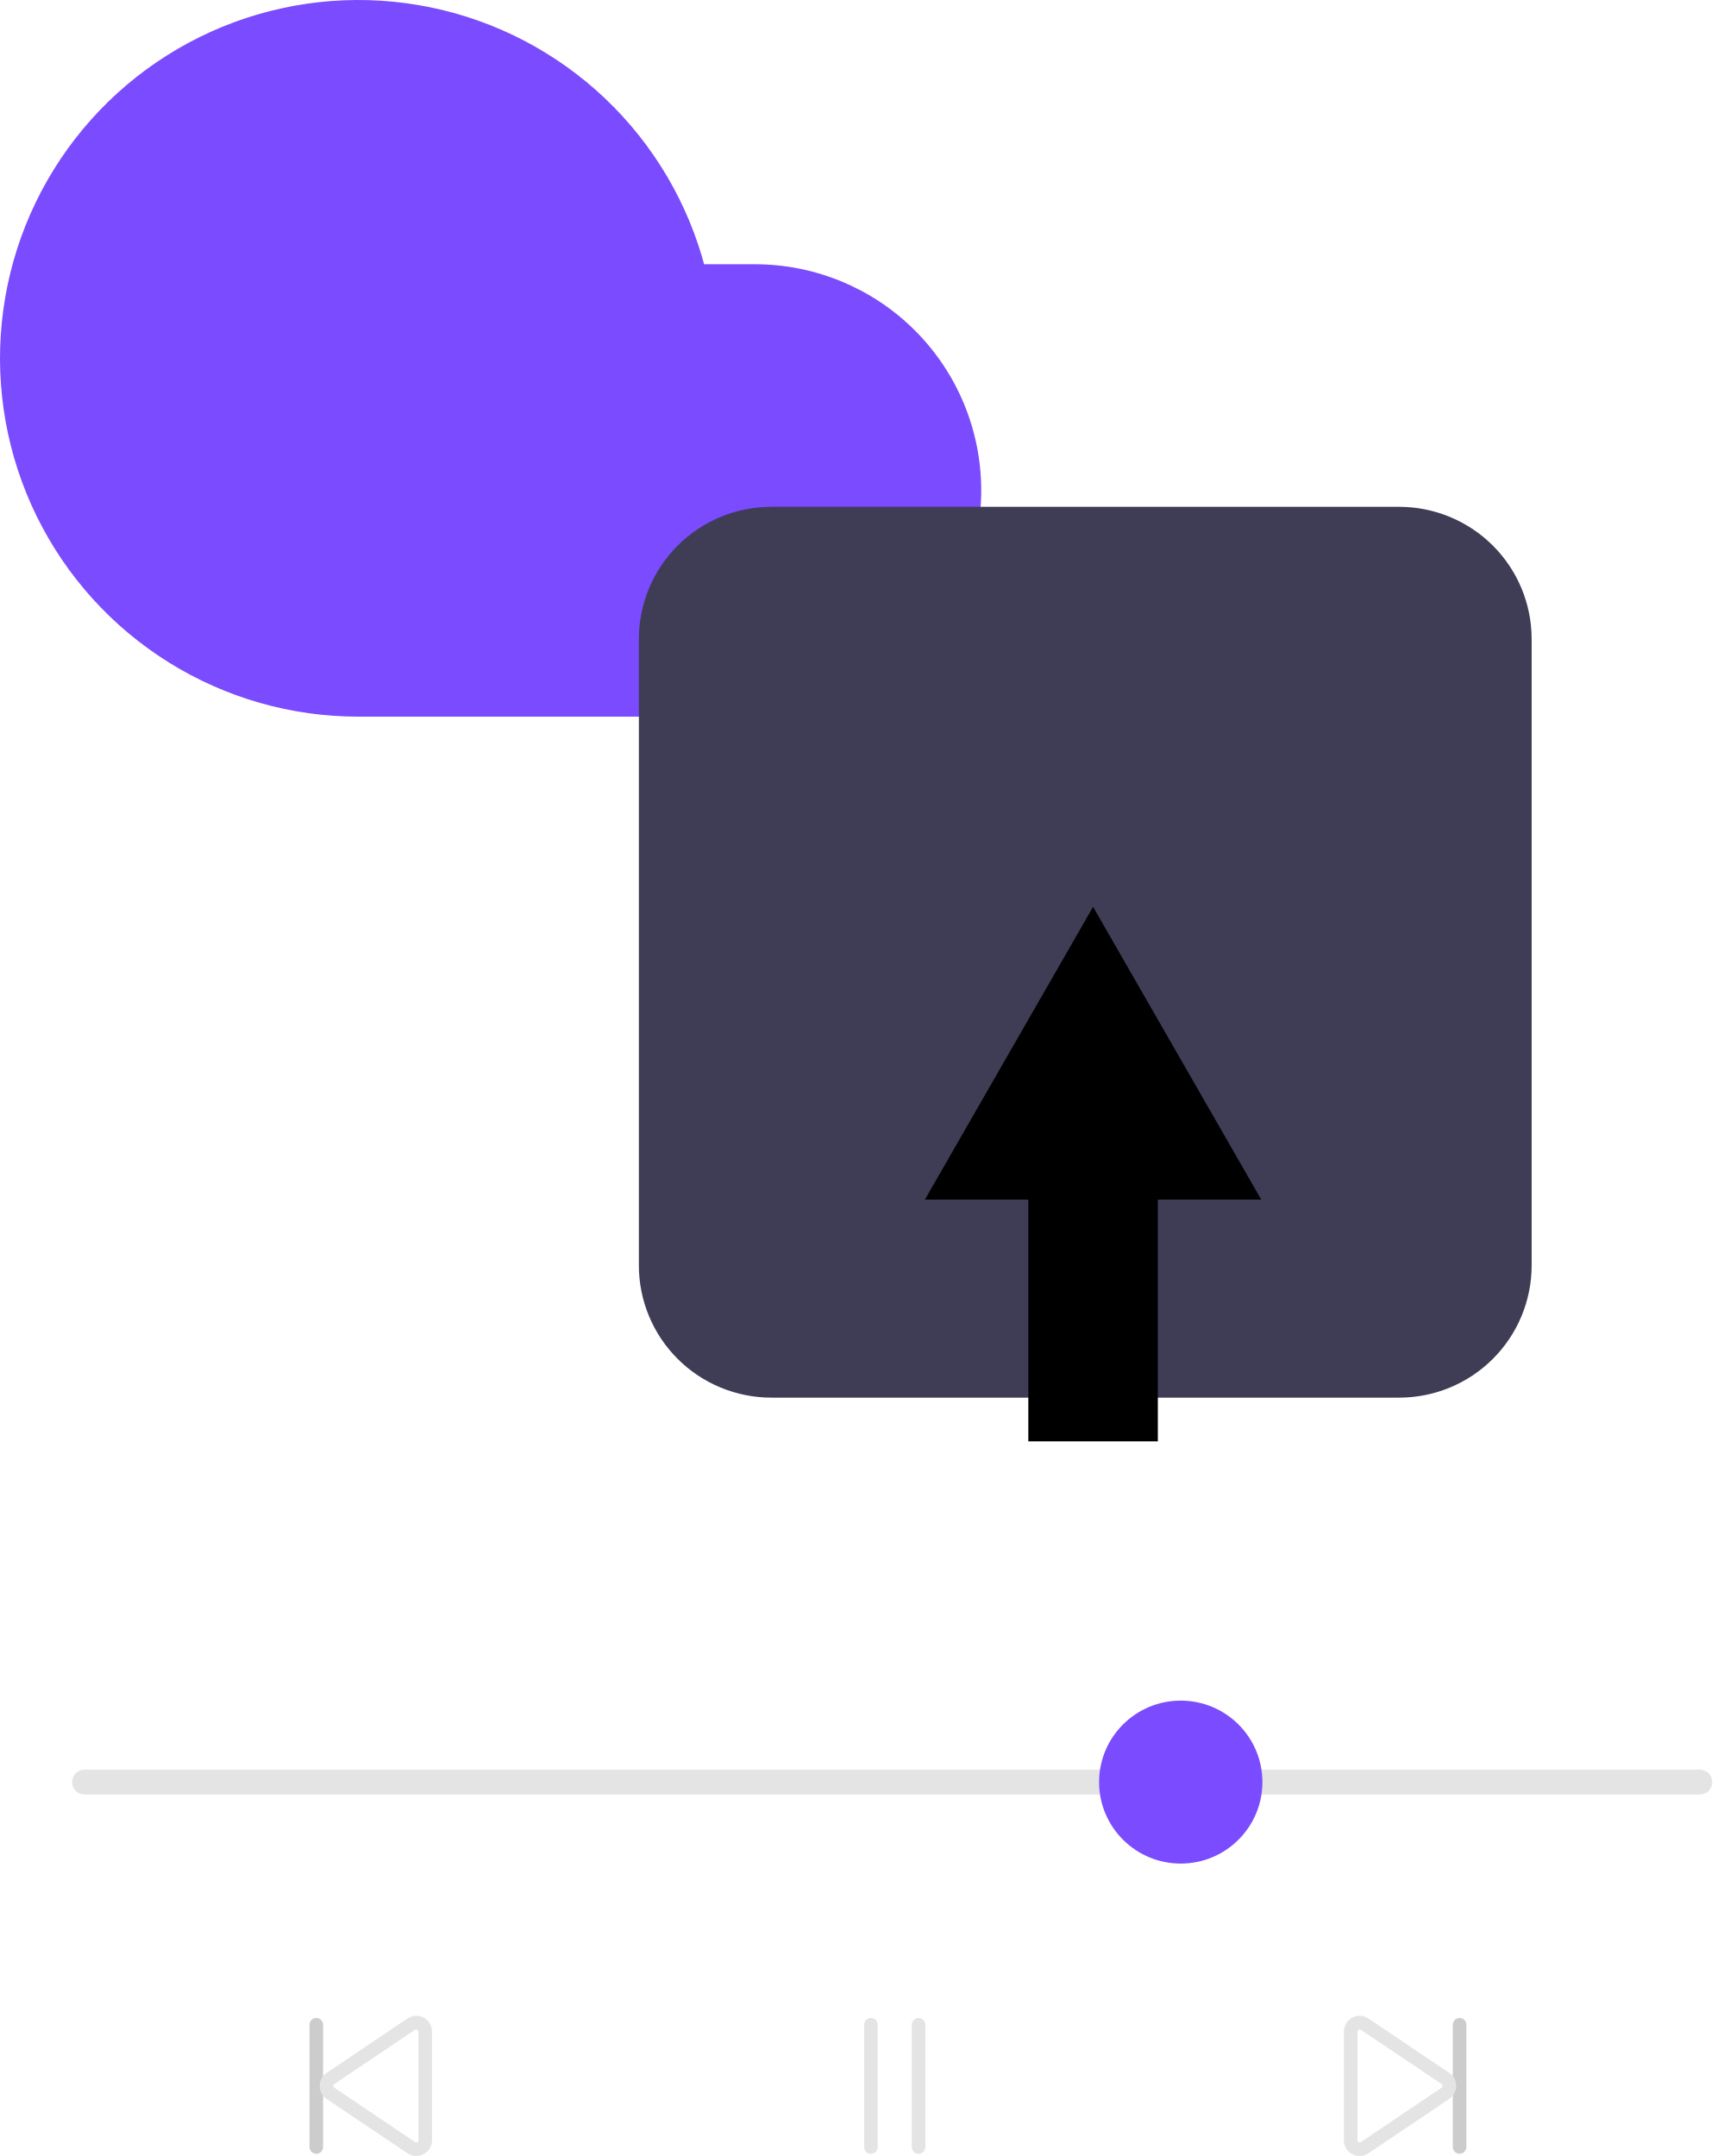
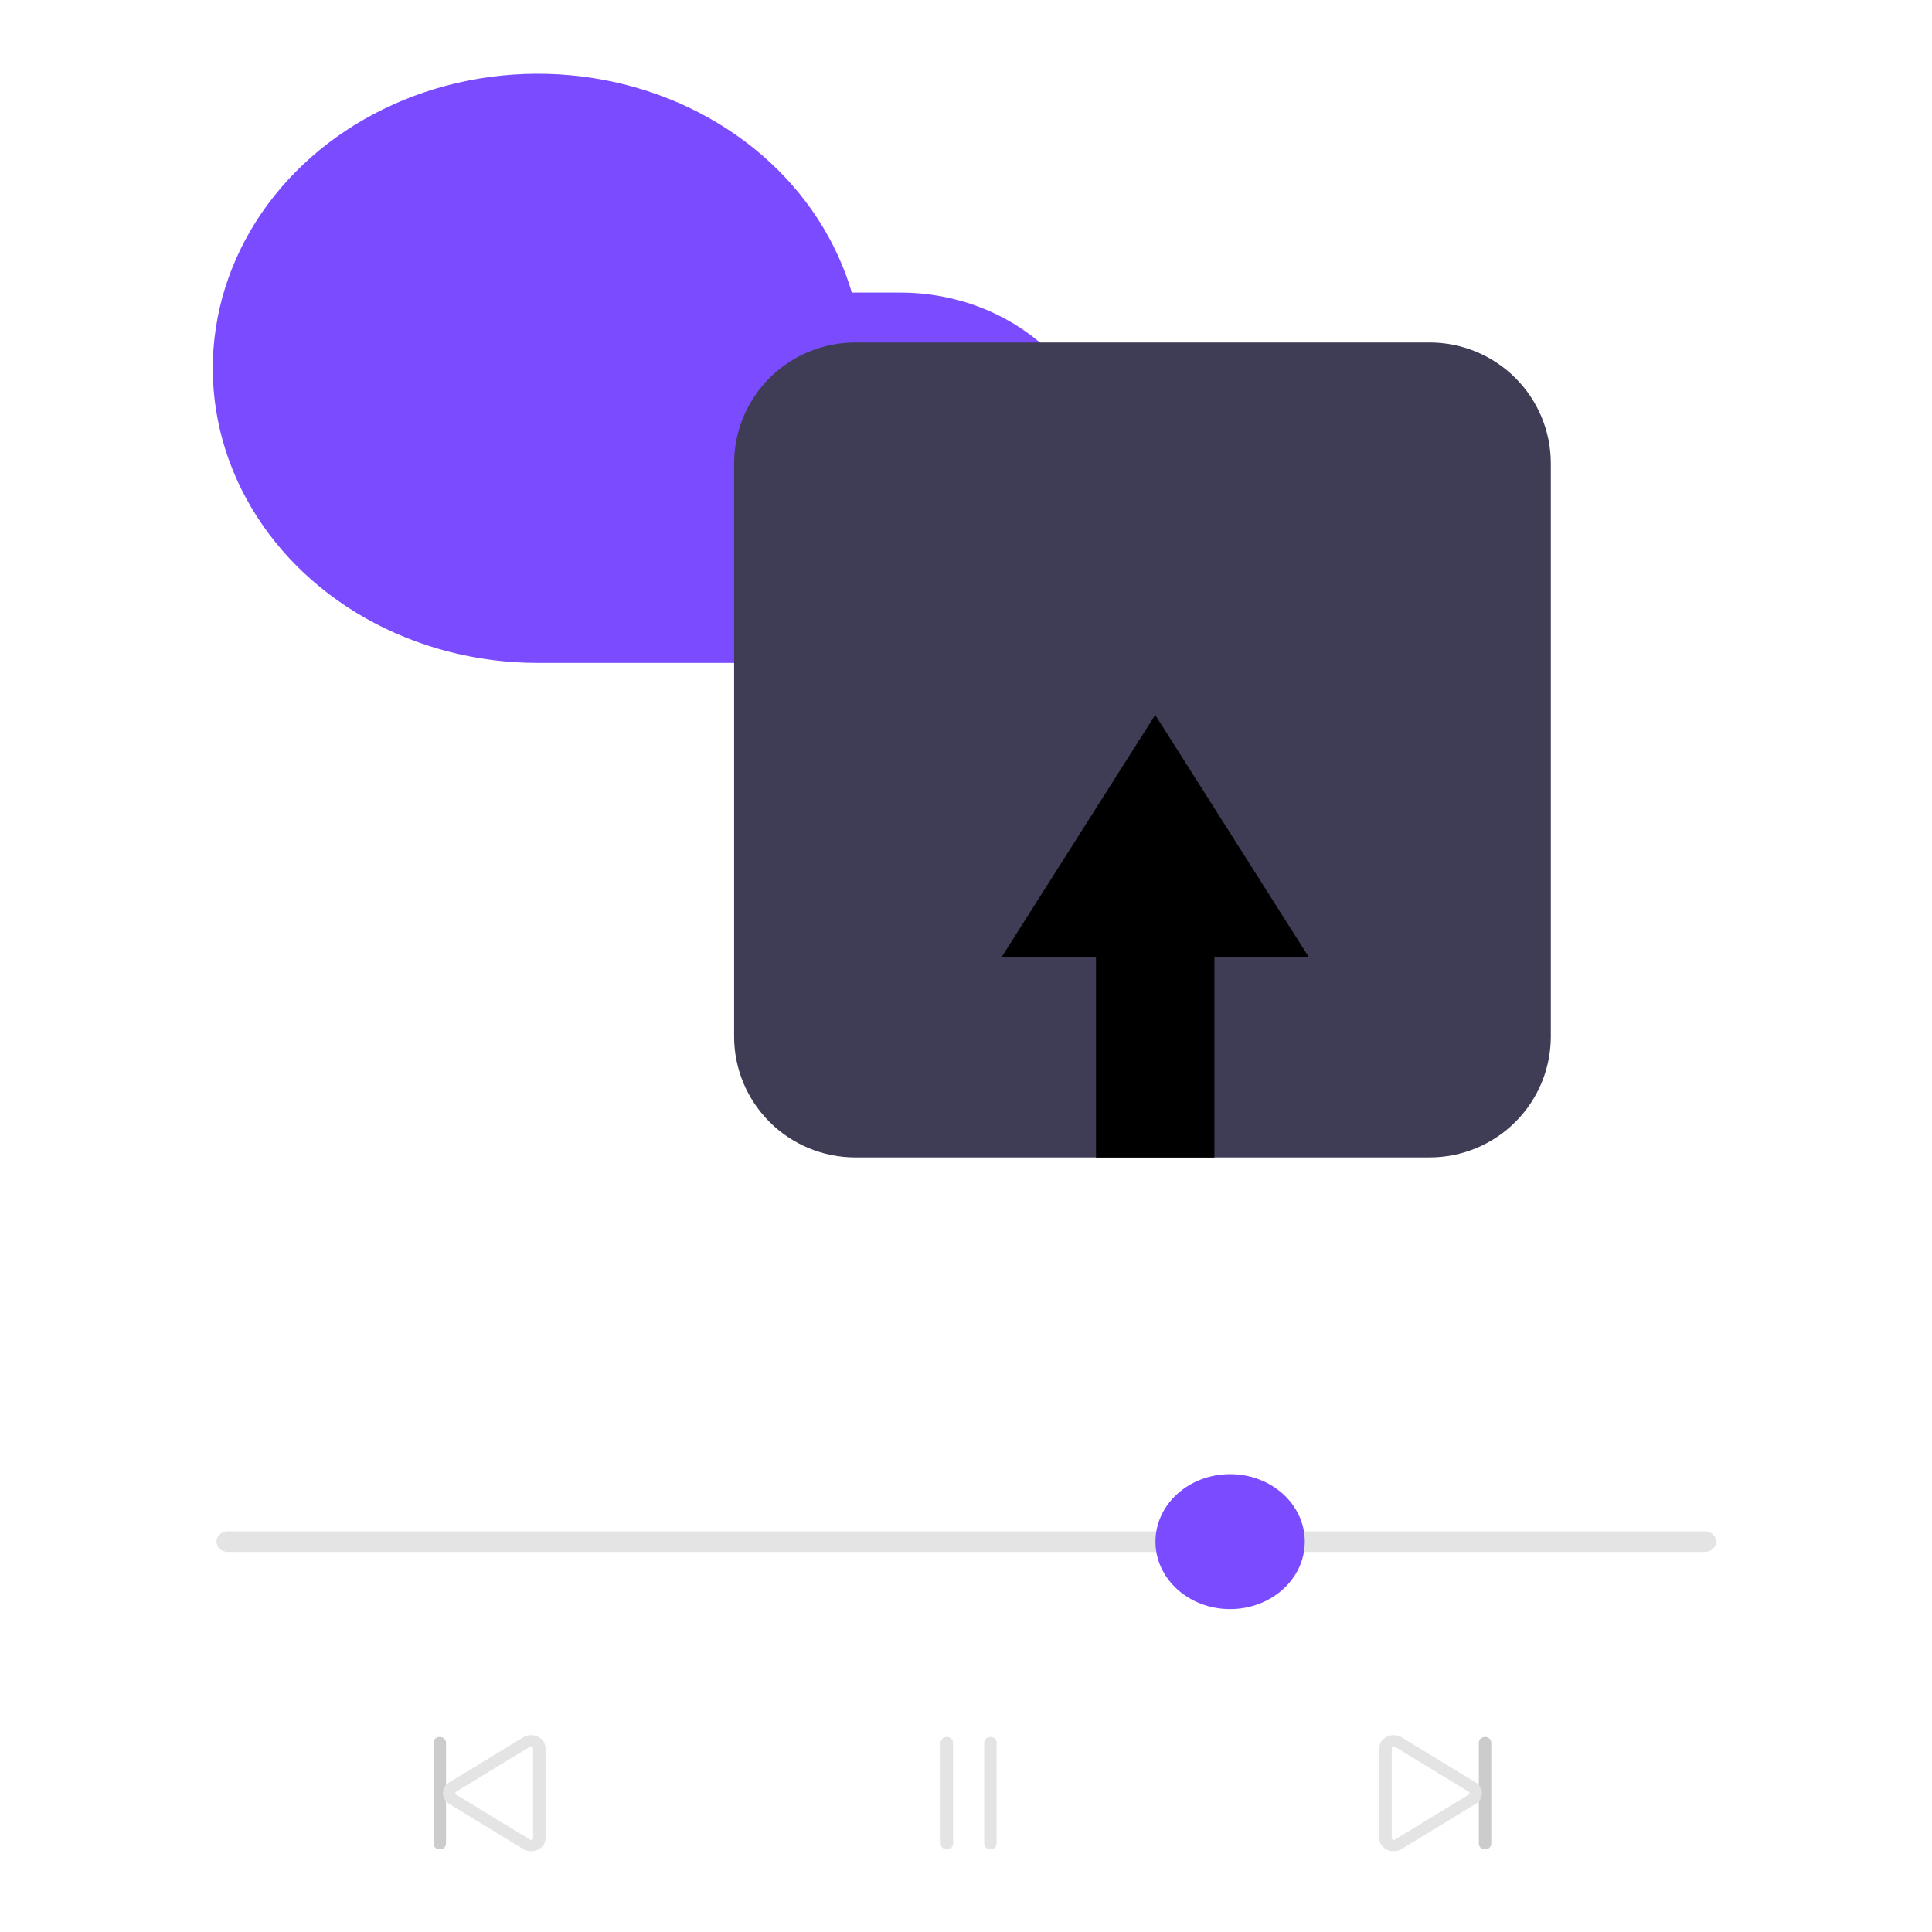
- <svg xmlns="http://www.w3.org/2000/svg" width="286" height="359" viewBox="0 0 286 359" fill="none">
-   <path d="M125.71 45H116.47C113.727 34.374 108.058 24.731 100.107 17.166C92.157 9.601 82.244 4.417 71.495 2.205C60.745 -0.008 49.591 0.839 39.299 4.649C29.007 8.459 19.991 15.079 13.273 23.758C6.556 32.437 2.408 42.825 1.3 53.744C0.192 64.662 2.169 75.673 7.006 85.524C11.843 95.375 19.346 103.672 28.662 109.471C37.979 115.271 48.736 118.342 59.71 118.333H125.71C135.435 118.333 144.761 114.47 151.638 107.594C158.514 100.718 162.377 91.391 162.377 81.667C162.377 71.942 158.514 62.616 151.638 55.739C144.761 48.863 135.435 45 125.71 45Z" fill="#7B4BFF" stroke="#7B4BFF" stroke-width="2" stroke-linecap="round" stroke-linejoin="round" />
-   <path d="M283.01 298.814H14.093C13.819 298.816 13.547 298.764 13.293 298.66C13.039 298.557 12.808 298.404 12.614 298.211C12.419 298.019 12.265 297.789 12.159 297.537C12.054 297.284 12 297.013 12 296.739C12 296.466 12.054 296.195 12.159 295.942C12.265 295.69 12.419 295.46 12.614 295.268C12.808 295.075 13.039 294.922 13.293 294.819C13.547 294.715 13.819 294.663 14.093 294.665H283.01C283.284 294.663 283.556 294.715 283.81 294.819C284.063 294.922 284.294 295.075 284.489 295.268C284.683 295.46 284.838 295.69 284.943 295.942C285.048 296.195 285.103 296.466 285.103 296.739C285.103 297.013 285.048 297.284 284.943 297.537C284.838 297.789 284.683 298.019 284.489 298.211C284.294 298.404 284.063 298.557 283.81 298.66C283.556 298.764 283.284 298.816 283.01 298.814V298.814Z" fill="#E4E4E4" />
-   <path d="M232.984 232.724H128.411C122.568 232.717 116.966 230.398 112.835 226.276C108.703 222.153 106.379 216.563 106.372 210.733V106.384C106.379 100.553 108.703 94.963 112.834 90.841C116.966 86.718 122.568 84.399 128.411 84.392H232.984C238.827 84.399 244.429 86.718 248.56 90.841C252.692 94.963 255.016 100.553 255.023 106.384V210.733C255.016 216.563 252.692 222.153 248.56 226.276C244.429 230.398 238.827 232.717 232.984 232.724Z" fill="#3F3D56" />
-   <path d="M52.664 358.632C52.364 358.632 52.076 358.513 51.863 358.301C51.651 358.088 51.531 357.801 51.531 357.501V337.149C51.531 336.849 51.651 336.562 51.863 336.35C52.076 336.138 52.364 336.018 52.664 336.018C52.965 336.018 53.253 336.138 53.466 336.35C53.678 336.562 53.798 336.849 53.798 337.149V357.501C53.798 357.801 53.678 358.088 53.466 358.301C53.253 358.513 52.965 358.632 52.664 358.632V358.632Z" fill="#CCCCCC" />
-   <path d="M145.011 358.632C144.711 358.632 144.423 358.513 144.21 358.301C143.998 358.088 143.878 357.801 143.878 357.501V337.149C143.878 336.849 143.998 336.562 144.21 336.35C144.423 336.138 144.711 336.018 145.011 336.018C145.312 336.018 145.6 336.138 145.813 336.35C146.025 336.562 146.144 336.849 146.144 337.149V357.501C146.144 357.801 146.025 358.088 145.813 358.301C145.6 358.513 145.312 358.632 145.011 358.632Z" fill="#E4E4E4" />
-   <path d="M152.943 358.632C152.643 358.632 152.354 358.513 152.142 358.301C151.929 358.088 151.81 357.801 151.81 357.501V337.149C151.81 336.849 151.929 336.562 152.142 336.35C152.354 336.138 152.643 336.018 152.943 336.018C153.244 336.018 153.532 336.138 153.744 336.35C153.957 336.562 154.076 336.849 154.076 337.149V357.501C154.076 357.801 153.957 358.088 153.744 358.301C153.532 358.513 153.244 358.632 152.943 358.632Z" fill="#E4E4E4" />
-   <path d="M69.298 359C68.836 358.999 68.383 358.876 67.983 358.644L54.507 349.574C54.481 349.559 54.456 349.543 54.431 349.527C54.059 349.294 53.753 348.968 53.543 348.583C53.333 348.197 53.225 347.764 53.231 347.325C53.228 346.864 53.348 346.411 53.579 346.011C53.81 345.612 54.144 345.281 54.545 345.053L67.916 336.048C68.314 335.802 68.771 335.667 69.239 335.656C69.707 335.645 70.169 335.759 70.578 335.987C70.987 336.214 71.328 336.546 71.565 336.949C71.802 337.352 71.927 337.81 71.927 338.278V356.373C71.925 357.068 71.648 357.735 71.155 358.227C70.663 358.719 69.995 358.997 69.298 359V359ZM69.184 356.728C69.233 356.743 69.285 356.747 69.336 356.74C69.387 356.733 69.436 356.715 69.479 356.686C69.535 356.655 69.582 356.61 69.614 356.555C69.645 356.499 69.662 356.436 69.661 356.373V338.278C69.661 338.214 69.644 338.152 69.612 338.097C69.58 338.042 69.535 337.996 69.48 337.964C69.424 337.932 69.362 337.916 69.298 337.916C69.235 337.916 69.172 337.932 69.117 337.964L55.745 346.97C55.52 347.103 55.497 347.247 55.497 347.325C55.496 347.389 55.512 347.452 55.544 347.507C55.576 347.562 55.622 347.607 55.678 347.638L55.745 347.68L69.184 356.728Z" fill="#E4E4E4" />
-   <path d="M243.024 358.632C242.723 358.632 242.435 358.513 242.223 358.301C242.01 358.088 241.891 357.801 241.891 357.501V337.149C241.891 336.849 242.01 336.562 242.223 336.35C242.435 336.138 242.723 336.018 243.024 336.018C243.325 336.018 243.613 336.138 243.825 336.35C244.038 336.562 244.157 336.849 244.157 337.149V357.501C244.157 357.801 244.038 358.088 243.825 358.301C243.613 358.513 243.325 358.632 243.024 358.632Z" fill="#CCCCCC" />
-   <path d="M226.369 358.995C225.915 358.994 225.469 358.873 225.076 358.644C224.675 358.416 224.341 358.086 224.11 357.686C223.879 357.287 223.759 356.834 223.761 356.373V338.278C223.761 337.817 223.883 337.365 224.114 336.966C224.344 336.567 224.676 336.236 225.076 336.006C225.476 335.776 225.929 335.655 226.39 335.655C226.852 335.655 227.305 335.776 227.705 336.006L241.21 345.095C241.596 345.325 241.914 345.652 242.133 346.044C242.351 346.435 242.463 346.877 242.457 347.325C242.46 347.779 242.344 348.225 242.12 348.619C241.896 349.014 241.572 349.343 241.181 349.574L227.772 358.602C227.347 358.855 226.863 358.991 226.369 358.995V358.995ZM226.027 356.373C226.027 356.436 226.044 356.498 226.076 356.553C226.108 356.608 226.153 356.654 226.209 356.686C226.264 356.718 226.326 356.734 226.39 356.734C226.453 356.735 226.516 356.718 226.571 356.686L239.994 347.647C240.052 347.616 240.1 347.569 240.135 347.513C240.17 347.457 240.189 347.392 240.191 347.326V347.325C240.192 347.261 240.176 347.199 240.144 347.143C240.112 347.088 240.066 347.043 240.01 347.012L226.504 337.923C226.455 337.906 226.403 337.902 226.352 337.909C226.301 337.916 226.252 337.935 226.209 337.964C226.153 337.995 226.107 338.04 226.075 338.096C226.043 338.151 226.026 338.214 226.028 338.278L226.027 356.373Z" fill="#E4E4E4" />
-   <path d="M196.597 310.307C204.107 310.307 210.194 304.233 210.194 296.739C210.194 289.246 204.107 283.172 196.597 283.172C189.088 283.172 183 289.246 183 296.739C183 304.233 189.088 310.307 196.597 310.307Z" fill="#7B4BFF" />
-   <path d="M171.217 199.746V240H192.783V199.746H210L196.001 175.372L181.999 151L167.999 175.372L154 199.746H171.217Z" fill="black" />
+ <svg xmlns="http://www.w3.org/2000/svg" width="681" height="681" viewBox="0 0 681 681" fill="none">
+   <path d="M317.376 104.127H299.492C294.182 85.501 283.21 68.597 267.821 55.336C252.433 42.076 233.247 32.99 212.442 29.112C191.637 25.233 170.048 26.718 150.128 33.396C130.208 40.075 112.756 51.68 99.755 66.892C86.754 82.105 78.725 100.315 76.58 119.454C74.436 138.593 78.262 157.893 87.624 175.161C96.986 192.428 111.508 206.972 129.541 217.138C147.573 227.305 168.393 232.686 189.634 232.672H317.376C336.198 232.672 354.249 225.901 367.558 213.847C380.868 201.794 388.345 185.446 388.345 168.4C388.345 151.353 380.868 135.005 367.558 122.952C354.249 110.899 336.198 104.127 317.376 104.127Z" fill="#7B4BFF" stroke="#7B4BFF" stroke-width="2" stroke-linecap="round" stroke-linejoin="round" />
+   <path d="M600.849 547.035H80.362C79.831 547.038 79.305 546.946 78.814 546.765C78.322 546.584 77.876 546.316 77.499 545.978C77.123 545.64 76.824 545.238 76.62 544.795C76.416 544.352 76.311 543.878 76.311 543.398C76.311 542.918 76.416 542.443 76.62 542.001C76.824 541.558 77.123 541.156 77.499 540.818C77.876 540.48 78.322 540.212 78.814 540.031C79.305 539.85 79.831 539.758 80.362 539.761H600.849C601.38 539.758 601.906 539.85 602.397 540.031C602.889 540.212 603.335 540.48 603.712 540.818C604.088 541.156 604.387 541.558 604.591 542.001C604.795 542.443 604.9 542.918 604.9 543.398C604.9 543.878 604.795 544.352 604.591 544.795C604.387 545.238 604.088 545.64 603.712 545.978C603.335 546.316 602.889 546.584 602.397 546.765C601.906 546.946 601.38 547.038 600.849 547.035V547.035Z" fill="#E4E4E4" />
+   <path d="M503.959 407.98H301.441C290.125 407.967 279.277 403.476 271.275 395.492C263.274 387.508 258.773 376.683 258.76 365.392V163.309C258.773 152.018 263.274 141.192 271.275 133.208C279.277 125.224 290.125 120.733 301.441 120.72H503.959C515.275 120.733 526.124 125.224 534.125 133.208C542.126 141.192 546.627 152.018 546.64 163.309V365.392C546.627 376.683 542.126 387.508 534.125 395.492C526.123 403.476 515.275 407.967 503.959 407.98Z" fill="#3F3D56" />
+   <path d="M155.017 651.888C154.435 651.888 153.877 651.679 153.466 651.307C153.055 650.936 152.823 650.432 152.823 649.906V614.231C152.823 613.706 153.055 613.202 153.466 612.83C153.877 612.458 154.435 612.25 155.017 612.25C155.598 612.25 156.156 612.458 156.567 612.83C156.979 613.202 157.21 613.706 157.21 614.231V649.906C157.21 650.432 156.979 650.936 156.567 651.307C156.156 651.679 155.598 651.888 155.017 651.888V651.888Z" fill="#CCCCCC" />
+   <path d="M333.754 651.888C333.172 651.888 332.614 651.679 332.203 651.307C331.792 650.936 331.561 650.432 331.561 649.906V614.231C331.561 613.706 331.792 613.202 332.203 612.83C332.614 612.458 333.172 612.25 333.754 612.25C334.335 612.25 334.893 612.458 335.304 612.83C335.716 613.202 335.947 613.706 335.947 614.231V649.906C335.947 650.432 335.716 650.936 335.304 651.307C334.893 651.679 334.335 651.888 333.754 651.888Z" fill="#E4E4E4" />
+   <path d="M349.106 651.888C348.524 651.888 347.966 651.679 347.555 651.307C347.144 650.936 346.913 650.432 346.913 649.906V614.231C346.913 613.706 347.144 613.202 347.555 612.83C347.966 612.458 348.524 612.25 349.106 612.25C349.687 612.25 350.245 612.458 350.656 612.83C351.068 613.202 351.299 613.706 351.299 614.231V649.906C351.299 650.432 351.068 650.936 350.656 651.307C350.245 651.679 349.687 651.888 349.106 651.888Z" fill="#E4E4E4" />
+   <path d="M187.211 652.534C186.317 652.532 185.439 652.317 184.667 651.909L158.582 636.011C158.533 635.984 158.484 635.957 158.436 635.929C157.716 635.519 157.123 634.949 156.717 634.273C156.31 633.597 156.102 632.838 156.113 632.069C156.108 631.261 156.34 630.466 156.788 629.766C157.235 629.066 157.88 628.486 158.657 628.087L184.537 612.301C185.307 611.87 186.191 611.633 187.097 611.614C188.003 611.595 188.898 611.795 189.689 612.194C190.48 612.593 191.14 613.175 191.599 613.881C192.057 614.587 192.299 615.391 192.299 616.21V647.928C192.296 649.147 191.759 650.316 190.806 651.179C189.853 652.042 188.561 652.529 187.211 652.534V652.534ZM186.99 648.55C187.085 648.578 187.186 648.585 187.285 648.572C187.384 648.56 187.478 648.528 187.562 648.478C187.67 648.424 187.76 648.344 187.822 648.247C187.884 648.15 187.915 648.04 187.913 647.928V616.21C187.913 616.098 187.88 615.989 187.819 615.893C187.757 615.796 187.669 615.716 187.562 615.66C187.456 615.605 187.335 615.575 187.212 615.575C187.088 615.575 186.967 615.604 186.861 615.66L160.98 631.447C160.545 631.679 160.499 631.932 160.499 632.069C160.497 632.181 160.528 632.291 160.59 632.387C160.651 632.484 160.741 632.564 160.849 632.618L160.98 632.691L186.99 648.55Z" fill="#E4E4E4" />
+   <path d="M523.457 651.888C522.875 651.888 522.317 651.679 521.906 651.307C521.495 650.936 521.263 650.432 521.263 649.906V614.231C521.263 613.706 521.495 613.202 521.906 612.83C522.317 612.458 522.875 612.25 523.457 612.25C524.038 612.25 524.596 612.458 525.007 612.83C525.419 613.202 525.65 613.706 525.65 614.231V649.906C525.65 650.432 525.419 650.936 525.007 651.307C524.596 651.679 524.038 651.888 523.457 651.888Z" fill="#CCCCCC" />
+   <path d="M491.222 652.525C490.342 652.523 489.478 652.311 488.719 651.91C487.941 651.511 487.296 650.931 486.849 650.231C486.401 649.531 486.168 648.736 486.174 647.928V616.21C486.174 615.402 486.409 614.609 486.855 613.91C487.302 613.212 487.944 612.631 488.718 612.228C489.492 611.824 490.369 611.612 491.262 611.612C492.155 611.612 493.033 611.825 493.806 612.228L519.946 628.16C520.692 628.563 521.308 629.137 521.731 629.823C522.155 630.509 522.372 631.283 522.36 632.069C522.365 632.864 522.14 633.646 521.707 634.338C521.273 635.029 520.647 635.606 519.89 636.011L493.936 651.837C493.114 652.279 492.178 652.517 491.222 652.525V652.525ZM490.56 647.928C490.56 648.039 490.592 648.149 490.654 648.245C490.715 648.342 490.804 648.422 490.91 648.477C491.017 648.533 491.138 648.562 491.261 648.562C491.384 648.563 491.505 648.533 491.612 648.478L517.591 632.634C517.704 632.578 517.798 632.497 517.865 632.398C517.932 632.299 517.969 632.186 517.974 632.071V632.069C517.976 631.957 517.945 631.847 517.883 631.75C517.821 631.654 517.732 631.574 517.623 631.52L491.483 615.587C491.388 615.559 491.287 615.551 491.188 615.563C491.088 615.576 490.994 615.609 490.911 615.66C490.803 615.714 490.713 615.794 490.651 615.891C490.589 615.987 490.558 616.098 490.56 616.209L490.56 647.928Z" fill="#E4E4E4" />
+   <path d="M433.598 567.181C448.132 567.181 459.915 556.533 459.915 543.398C459.915 530.263 448.132 519.615 433.598 519.615C419.063 519.615 407.281 530.263 407.281 543.398C407.281 556.533 419.063 567.181 433.598 567.181Z" fill="#7B4BFF" />
+   <path d="M386.324 337.446V408.007H428.064V337.446H461.388L434.292 294.721L407.192 252L380.096 294.721L353 337.446H386.324Z" fill="black" />
</svg>
